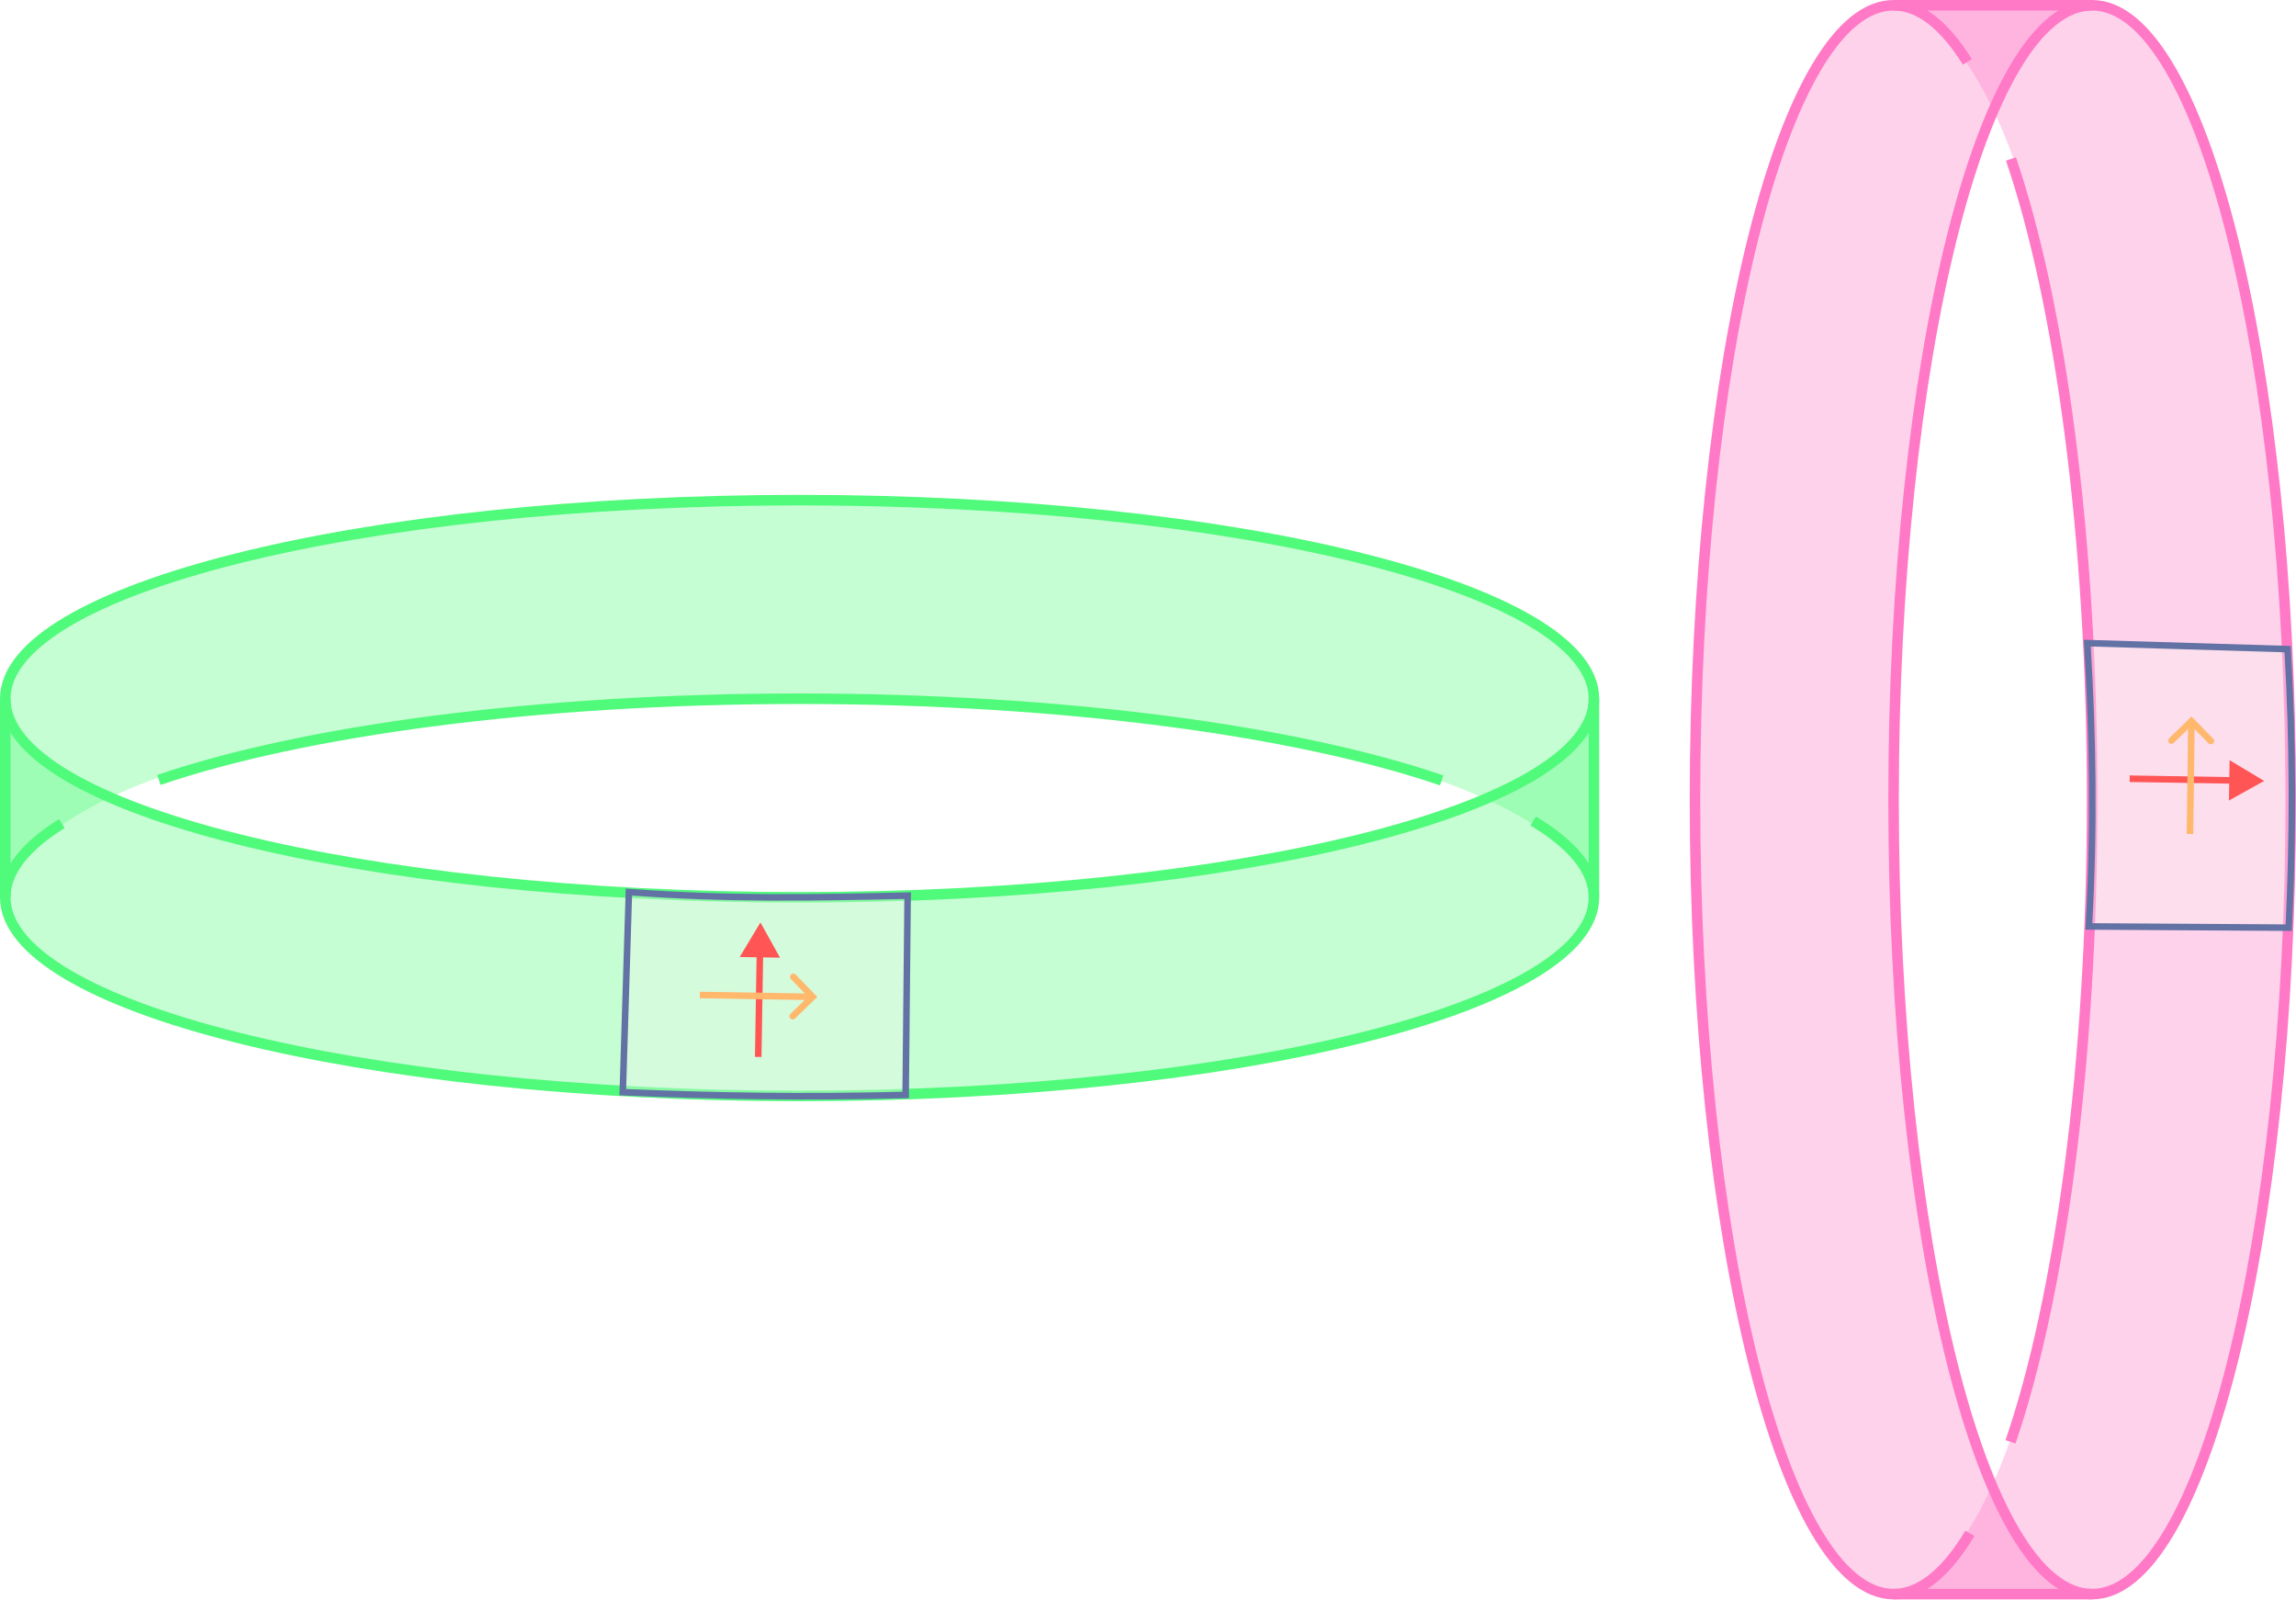
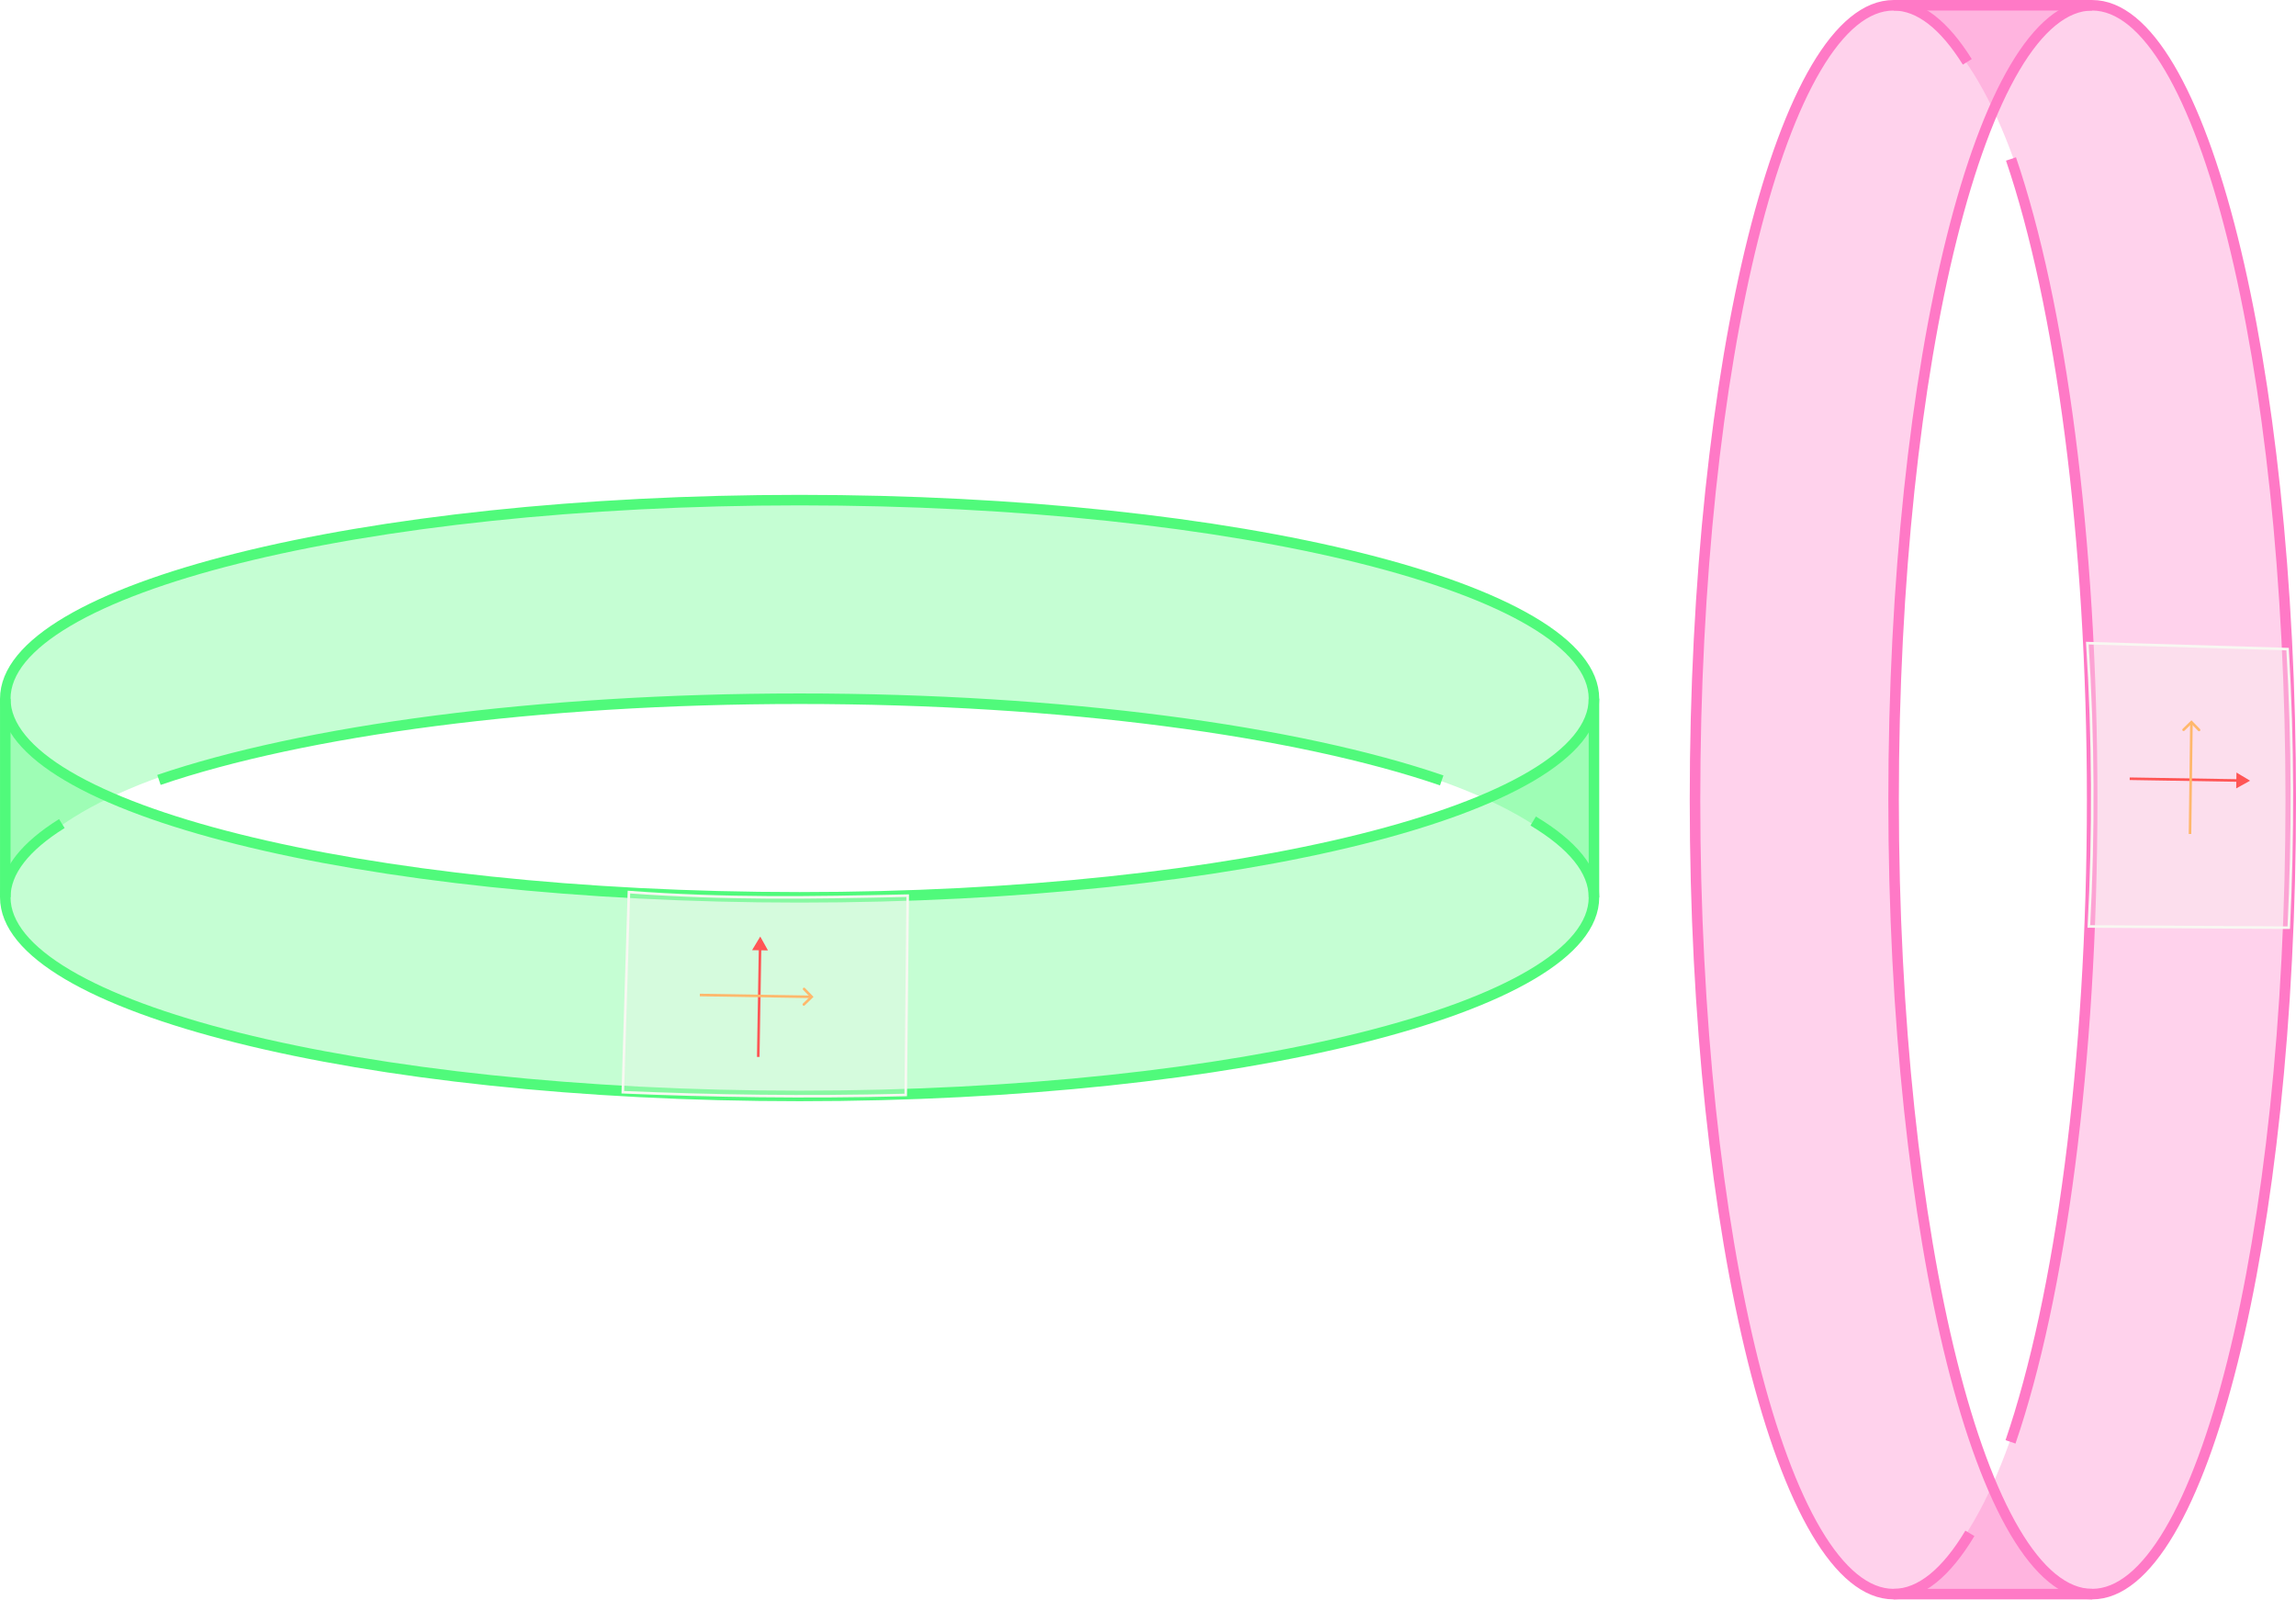
- <svg xmlns="http://www.w3.org/2000/svg" viewBox="0 0 57.809 40.265" version="1.1" id="svg1">
-   <defs id="defs1">
-     <marker style="overflow:visible" id="ArrowWideRounded" refX="0" refY="0" orient="auto-start-reverse" markerWidth="1" markerHeight="1" viewBox="0 0 1 1" preserveAspectRatio="xMidYMid">
-       <path style="fill:none;stroke:context-stroke;stroke-width:1;stroke-linecap:round" d="M 3,-3 0,0 3,3" transform="rotate(180,0.125,0)" id="path139" />
+ <svg xmlns="http://www.w3.org/2000/svg" viewBox="0 0 57.809 40.265">
+   <defs>
+     <marker id="b" markerHeight="1" markerWidth="1" orient="auto-start-reverse" preserveAspectRatio="xMidYMid" refX="0" refY="0" style="overflow:visible" viewBox="0 0 1 1" class="">
+       <path d="M3-3 0 0l3 3" style="fill:none;stroke:context-stroke;stroke-width:1;stroke-linecap:round" transform="rotate(180 .125 0)" class="" />
    </marker>
-     <marker style="overflow:visible" id="Triangle" refX="0" refY="0" orient="auto-start-reverse" markerWidth="1" markerHeight="1" viewBox="0 0 1 1" preserveAspectRatio="xMidYMid">
-       <path transform="scale(0.5)" style="fill:context-stroke;fill-rule:evenodd;stroke:context-stroke;stroke-width:1pt" d="M 5.77,0 -2.88,5 V -5 Z" id="path135" />
+     <marker id="a" markerHeight="1" markerWidth="1" orient="auto-start-reverse" preserveAspectRatio="xMidYMid" refX="0" refY="0" style="overflow:visible" viewBox="0 0 1 1" class="">
+       <path d="m5.77 0-8.65 5V-5Z" style="fill:context-stroke;fill-rule:evenodd;stroke:context-stroke;stroke-width:1pt" transform="scale(.5)" class="" />
    </marker>
-     <marker style="overflow:visible" id="ArrowWideRounded-7" refX="0" refY="0" orient="auto-start-reverse" markerWidth="1" markerHeight="1" viewBox="0 0 1 1" preserveAspectRatio="xMidYMid">
-       <path style="fill:none;stroke:context-stroke;stroke-width:1;stroke-linecap:round" d="M 3,-3 0,0 3,3" transform="rotate(180,0.125,0)" id="path139-5" />
+     <marker id="d" markerHeight="1" markerWidth="1" orient="auto-start-reverse" preserveAspectRatio="xMidYMid" refX="0" refY="0" style="overflow:visible" viewBox="0 0 1 1" class="">
+       <path d="M3-3 0 0l3 3" style="fill:none;stroke:context-stroke;stroke-width:1;stroke-linecap:round" transform="rotate(180 .125 0)" class="" />
    </marker>
-     <marker style="overflow:visible" id="Triangle-3" refX="0" refY="0" orient="auto-start-reverse" markerWidth="1" markerHeight="1" viewBox="0 0 1 1" preserveAspectRatio="xMidYMid">
-       <path transform="scale(0.5)" style="fill:context-stroke;fill-rule:evenodd;stroke:context-stroke;stroke-width:1pt" d="M 5.77,0 -2.88,5 V -5 Z" id="path135-5" />
+     <marker id="c" markerHeight="1" markerWidth="1" orient="auto-start-reverse" preserveAspectRatio="xMidYMid" refX="0" refY="0" style="overflow:visible" viewBox="0 0 1 1" class="">
+       <path d="m5.77 0-8.65 5V-5Z" style="fill:context-stroke;fill-rule:evenodd;stroke:context-stroke;stroke-width:1pt" transform="scale(.5)" class="" />
    </marker>
  </defs>
-   <g id="layer1" transform="translate(-56.7501,31.27248)">
-     <g id="g7-7-1-3" style="display:inline" transform="translate(31.8826,-118.6813)">
-       <path style="display:inline;fill:#50fa7b;fill-opacity:0.332;stroke:none;stroke-width:0.265;stroke-dasharray:none;stroke-opacity:1" d="m 25,105 v 5 c 1,6.664 39.39,6.671 40,0 v -5 c -0.659,6.273 -38,7 -40,0 z" id="path8-4-1-9" />
-       <path style="display:inline;fill:#50fa7b;fill-opacity:0.332;stroke:none;stroke-width:0.265;stroke-dasharray:none;stroke-opacity:1" d="m 25,105 v 5 c 1.684,-6.934 38.497,-6.526 40,0 v -5 c -0.716,-6.316 -38,-7 -40,0 z" id="path10-4-5-4" />
-       <path style="display:inline;fill:none;stroke:#50fa7b;stroke-width:0.265;stroke-opacity:1" d="M 63.47,108.079 C 64.456,108.67 65,109.319 65,110 c -10e-7,2.761 -8.954,5 -20,5 -11.046,0 -20,-2.239 -20,-5 0,-0.656 0.505,-1.283 1.424,-1.857" id="path9-3-9-8" />
-       <path style="display:inline;fill:none;stroke:#50fa7b;stroke-width:0.265;stroke-opacity:1" d="M 28.869,107.044 C 32.509,105.804 38.379,105 45,105 c 6.643,0 12.53,0.81 16.167,2.056" id="path4-9-0-7-1" />
-       <path id="path4-7-76-2" style="display:inline;fill:none;stroke:#50fa7b;stroke-width:0.265;stroke-opacity:1" d="m 65,105 a 20,5 0 0 1 -20,5 20,5 0 0 1 -20,-5 20,5 0 0 1 20,-5 20,5 0 0 1 20,5 z" />
-       <path style="display:inline;fill:none;fill-opacity:1;stroke:#50fa7b;stroke-width:0.265;stroke-dasharray:none;stroke-opacity:1" d="m 25,105 v 5" id="path6-8-7-9" />
-       <path style="display:inline;fill:none;fill-opacity:1;stroke:#50fa7b;stroke-width:0.265;stroke-dasharray:none;stroke-opacity:1" d="m 65,105 -2e-6,5" id="path7-6-3-3" />
-       <path style="fill:#f8f8f2;fill-opacity:0.333;stroke:#6272a4;stroke-width:0.165;stroke-dasharray:none;stroke-opacity:1" d="m 40.702,109.868 c 2.451,0.181 4.56,0.143 7.018,0.09 l -0.05,5.017 c -2.601,0.064 -4.811,0.027 -7.122,-0.069 z" id="path133" />
-       <path style="fill:#f8f8f2;fill-opacity:0.333;stroke:#ff5555;stroke-width:0.165;stroke-dasharray:none;stroke-opacity:1;marker-end:url(#Triangle)" d="m 43.958,114.018 0.046,-2.8" id="path131" />
-       <path style="fill:none;fill-opacity:0.333;stroke:#ffb86c;stroke-width:0.165;stroke-miterlimit:3.9;stroke-dasharray:none;stroke-opacity:1;marker-end:url(#ArrowWideRounded);paint-order:normal" d="m 42.488,112.459 2.8,0.046" id="path131-8" />
-     </g>
-     <g id="g1" transform="rotate(90,116.5971,-18.42543)">
-       <path style="display:inline;fill:#ff79c6;fill-opacity:0.333;stroke:none;stroke-width:0.265;stroke-dasharray:none;stroke-opacity:1" d="m 103.883,-11.255 v 5 c 1,6.664 39.39,6.671 40,0 v -5 c -0.659,6.273 -38,7 -40,0 z" id="path140-2" />
-       <path style="display:inline;fill:#ff79c6;fill-opacity:0.333;stroke:none;stroke-width:0.265;stroke-dasharray:none;stroke-opacity:1" d="m 103.883,-11.255 v 5 c 1.684,-6.934 38.497,-6.526 40,0 v -5 c -0.716,-6.316 -38,-7 -40,0 z" id="path141-9" />
-       <path style="display:inline;fill:none;stroke:#ff79c6;stroke-width:0.265;stroke-opacity:1" d="m 142.353,-8.176 c 0.986,0.592 1.53,1.241 1.53,1.921 0,2.761 -8.954,5 -20,5 -11.046,0 -20,-2.239 -20,-5 0,-0.656 0.505,-1.283 1.424,-1.857" id="path142-1" />
-       <path style="display:inline;fill:none;stroke:#ff79c6;stroke-width:0.265;stroke-opacity:1" d="m 107.752,-9.211 c 3.64,-1.239 9.51,-2.044 16.131,-2.044 6.643,0 12.53,0.81 16.167,2.056" id="path143-2" />
-       <path id="path144-7" style="display:inline;fill:none;stroke:#ff79c6;stroke-width:0.265;stroke-opacity:1" d="m 143.883,-11.255 a 20,5 0 0 1 -20,5 20,5 0 0 1 -20,-5 20,5 0 0 1 20,-5 20,5 0 0 1 20,5 z" />
-       <path style="display:inline;fill:none;fill-opacity:1;stroke:#ff79c6;stroke-width:0.265;stroke-dasharray:none;stroke-opacity:1" d="m 103.883,-11.255 v 5" id="path145-0" />
-       <path style="display:inline;fill:none;fill-opacity:1;stroke:#ff79c6;stroke-width:0.265;stroke-dasharray:none;stroke-opacity:1" d="m 143.883,-11.255 v 5" id="path146-9" />
-       <path style="display:inline;fill:#f8f8f2;fill-opacity:0.333;stroke:#6272a4;stroke-width:0.165;stroke-dasharray:none;stroke-opacity:1" d="m 120.092,-16.176 c 2.364,-0.138 4.7,-0.139 7.013,-0.029 l -0.031,5.033 c -2.499,-0.139 -4.818,-0.1 -7.133,0.039 z" id="path147-3" />
-       <path style="display:inline;fill:#f8f8f2;fill-opacity:0.333;stroke:#ff5555;stroke-width:0.165;stroke-dasharray:none;stroke-opacity:1;marker-end:url(#Triangle-3)" d="m 123.355,-12.2 0.046,-2.8" id="path148-6" />
-       <path style="display:inline;fill:none;fill-opacity:0.333;stroke:#ffb86c;stroke-width:0.165;stroke-miterlimit:3.9;stroke-dasharray:none;stroke-opacity:1;marker-end:url(#ArrowWideRounded-7);paint-order:normal" d="m 124.746,-13.718 -2.8,-0.036" id="path149-0" />
-     </g>
+   <g style="display:inline" class="">
+     <path d="M25 105v5c1 6.664 39.39 6.671 40 0v-5c-.659 6.273-38 7-40 0" class="fill-green" style="display:inline;fill:#50fa7b;fill-opacity:.332;stroke:none;stroke-width:.265;stroke-dasharray:none;stroke-opacity:1" transform="translate(-24.867 -87.409)" />
+     <path d="M25 105v5c1.684-6.934 38.497-6.526 40 0v-5c-.716-6.316-38-7-40 0" class="fill-green" style="display:inline;fill:#50fa7b;fill-opacity:.332;stroke:none;stroke-width:.265;stroke-dasharray:none;stroke-opacity:1" transform="translate(-24.867 -87.409)" />
+     <path d="M63.47 108.079c.986.591 1.53 1.24 1.53 1.921 0 2.761-8.954 5-20 5s-20-2.239-20-5c0-.656.505-1.283 1.424-1.857m2.445-1.099C32.509 105.804 38.379 105 45 105c6.643 0 12.53.81 16.167 2.056" class="stroke-green" style="display:inline;fill:none;stroke:#50fa7b;stroke-width:.265;stroke-opacity:1" transform="translate(-24.867 -87.409)" />
+     <path d="M65 105a20 5 0 0 1-20 5 20 5 0 0 1-20-5 20 5 0 0 1 20-5 20 5 0 0 1 20 5z" class="stroke-green" style="display:inline;fill:none;stroke:#50fa7b;stroke-width:.265;stroke-opacity:1" transform="translate(-24.867 -87.409)" />
+     <path d="M25 105v5m40-5v5" class="stroke-green" style="display:inline;fill:none;fill-opacity:1;stroke:#50fa7b;stroke-width:.265;stroke-dasharray:none;stroke-opacity:1" transform="translate(-24.867 -87.409)" />
+     <path d="M40.702 109.868c2.452.181 4.56.143 7.019.09l-.05 5.018c-2.602.064-4.812.026-7.123-.069z" class="stroke-comment fill-comment stroke-comment" style="fill:#f8f8f2;fill-opacity:.333;stroke:#f8f8f2;stroke-width:.065;stroke-dasharray:none;stroke-opacity:1" transform="translate(-24.867 -87.409)" />
+     <path d="m43.958 114.018.047-2.8" class="stroke-comment fill-comment stroke-red" style="fill:#f8f8f2;fill-opacity:.333;stroke:#ff5555;stroke-width:.065;stroke-dasharray:none;stroke-opacity:1;marker-end:url(#a)" transform="translate(-24.867 -87.409)" />
+     <path d="m42.488 112.459 2.8.046" class="stroke-orange" style="fill:none;fill-opacity:.333;stroke:#ffb86c;stroke-width:.065;stroke-miterlimit:3.9;stroke-dasharray:none;stroke-opacity:1;marker-end:url(#b);paint-order:normal" transform="translate(-24.867 -87.409)" />
  </g>
+   <path d="M103.883-11.255v5c1 6.664 39.39 6.671 40 0v-5c-.66 6.273-38 7-40 0" class="fill-pink" style="display:inline;fill:#ff79c6;fill-opacity:.333;stroke:none;stroke-width:.265;stroke-dasharray:none;stroke-opacity:1" transform="rotate(90 72.586 -31.164)" />
+   <path d="M103.883-11.255v5c1.683-6.934 38.497-6.526 40 0v-5c-.716-6.316-38-7-40 0" class="fill-pink" style="display:inline;fill:#ff79c6;fill-opacity:.333;stroke:none;stroke-width:.265;stroke-dasharray:none;stroke-opacity:1" transform="rotate(90 72.586 -31.164)" />
+   <path d="M142.353-8.176c.985.591 1.53 1.24 1.53 1.921 0 2.762-8.955 5-20 5s-20-2.238-20-5c0-.656.505-1.282 1.424-1.856m2.445-1.1c3.64-1.24 9.51-2.044 16.13-2.044 6.644 0 12.53.81 16.168 2.056" class="stroke-pink" style="display:inline;fill:none;stroke:#ff79c6;stroke-width:.265;stroke-opacity:1" transform="rotate(90 72.586 -31.164)" />
+   <path d="M143.883-11.255a20 5 0 0 1-20 5 20 5 0 0 1-20-5 20 5 0 0 1 20-5 20 5 0 0 1 20 5z" class="stroke-pink" style="display:inline;fill:none;stroke:#ff79c6;stroke-width:.265;stroke-opacity:1" transform="rotate(90 72.586 -31.164)" />
+   <path d="M103.883-11.255v5m40-5v5" class="stroke-pink" style="display:inline;fill:none;fill-opacity:1;stroke:#ff79c6;stroke-width:.265;stroke-dasharray:none;stroke-opacity:1" transform="rotate(90 72.586 -31.164)" />
+   <path d="M120.092-16.176c2.364-.138 4.7-.139 7.013-.029l-.031 5.033a61 61 0 0 0-7.133.039z" class="stroke-comment fill-comment stroke-comment" style="display:inline;fill:#f8f8f2;fill-opacity:.333;stroke:#f8f8f2;stroke-width:.065;stroke-dasharray:none;stroke-opacity:1" transform="rotate(90 72.586 -31.164)" />
+   <path d="m123.355-12.2.046-2.8" class="stroke-comment fill-comment stroke-red" style="display:inline;fill:#f8f8f2;fill-opacity:.333;stroke:#ff5555;stroke-width:.065;stroke-dasharray:none;stroke-opacity:1;marker-end:url(#c)" transform="rotate(90 72.586 -31.164)" />
+   <path d="m124.746-13.718-2.8-.036" class="stroke-orange" style="display:inline;fill:none;fill-opacity:.333;stroke:#ffb86c;stroke-width:.065;stroke-miterlimit:3.9;stroke-dasharray:none;stroke-opacity:1;marker-end:url(#d);paint-order:normal" transform="rotate(90 72.586 -31.164)" />
</svg>
